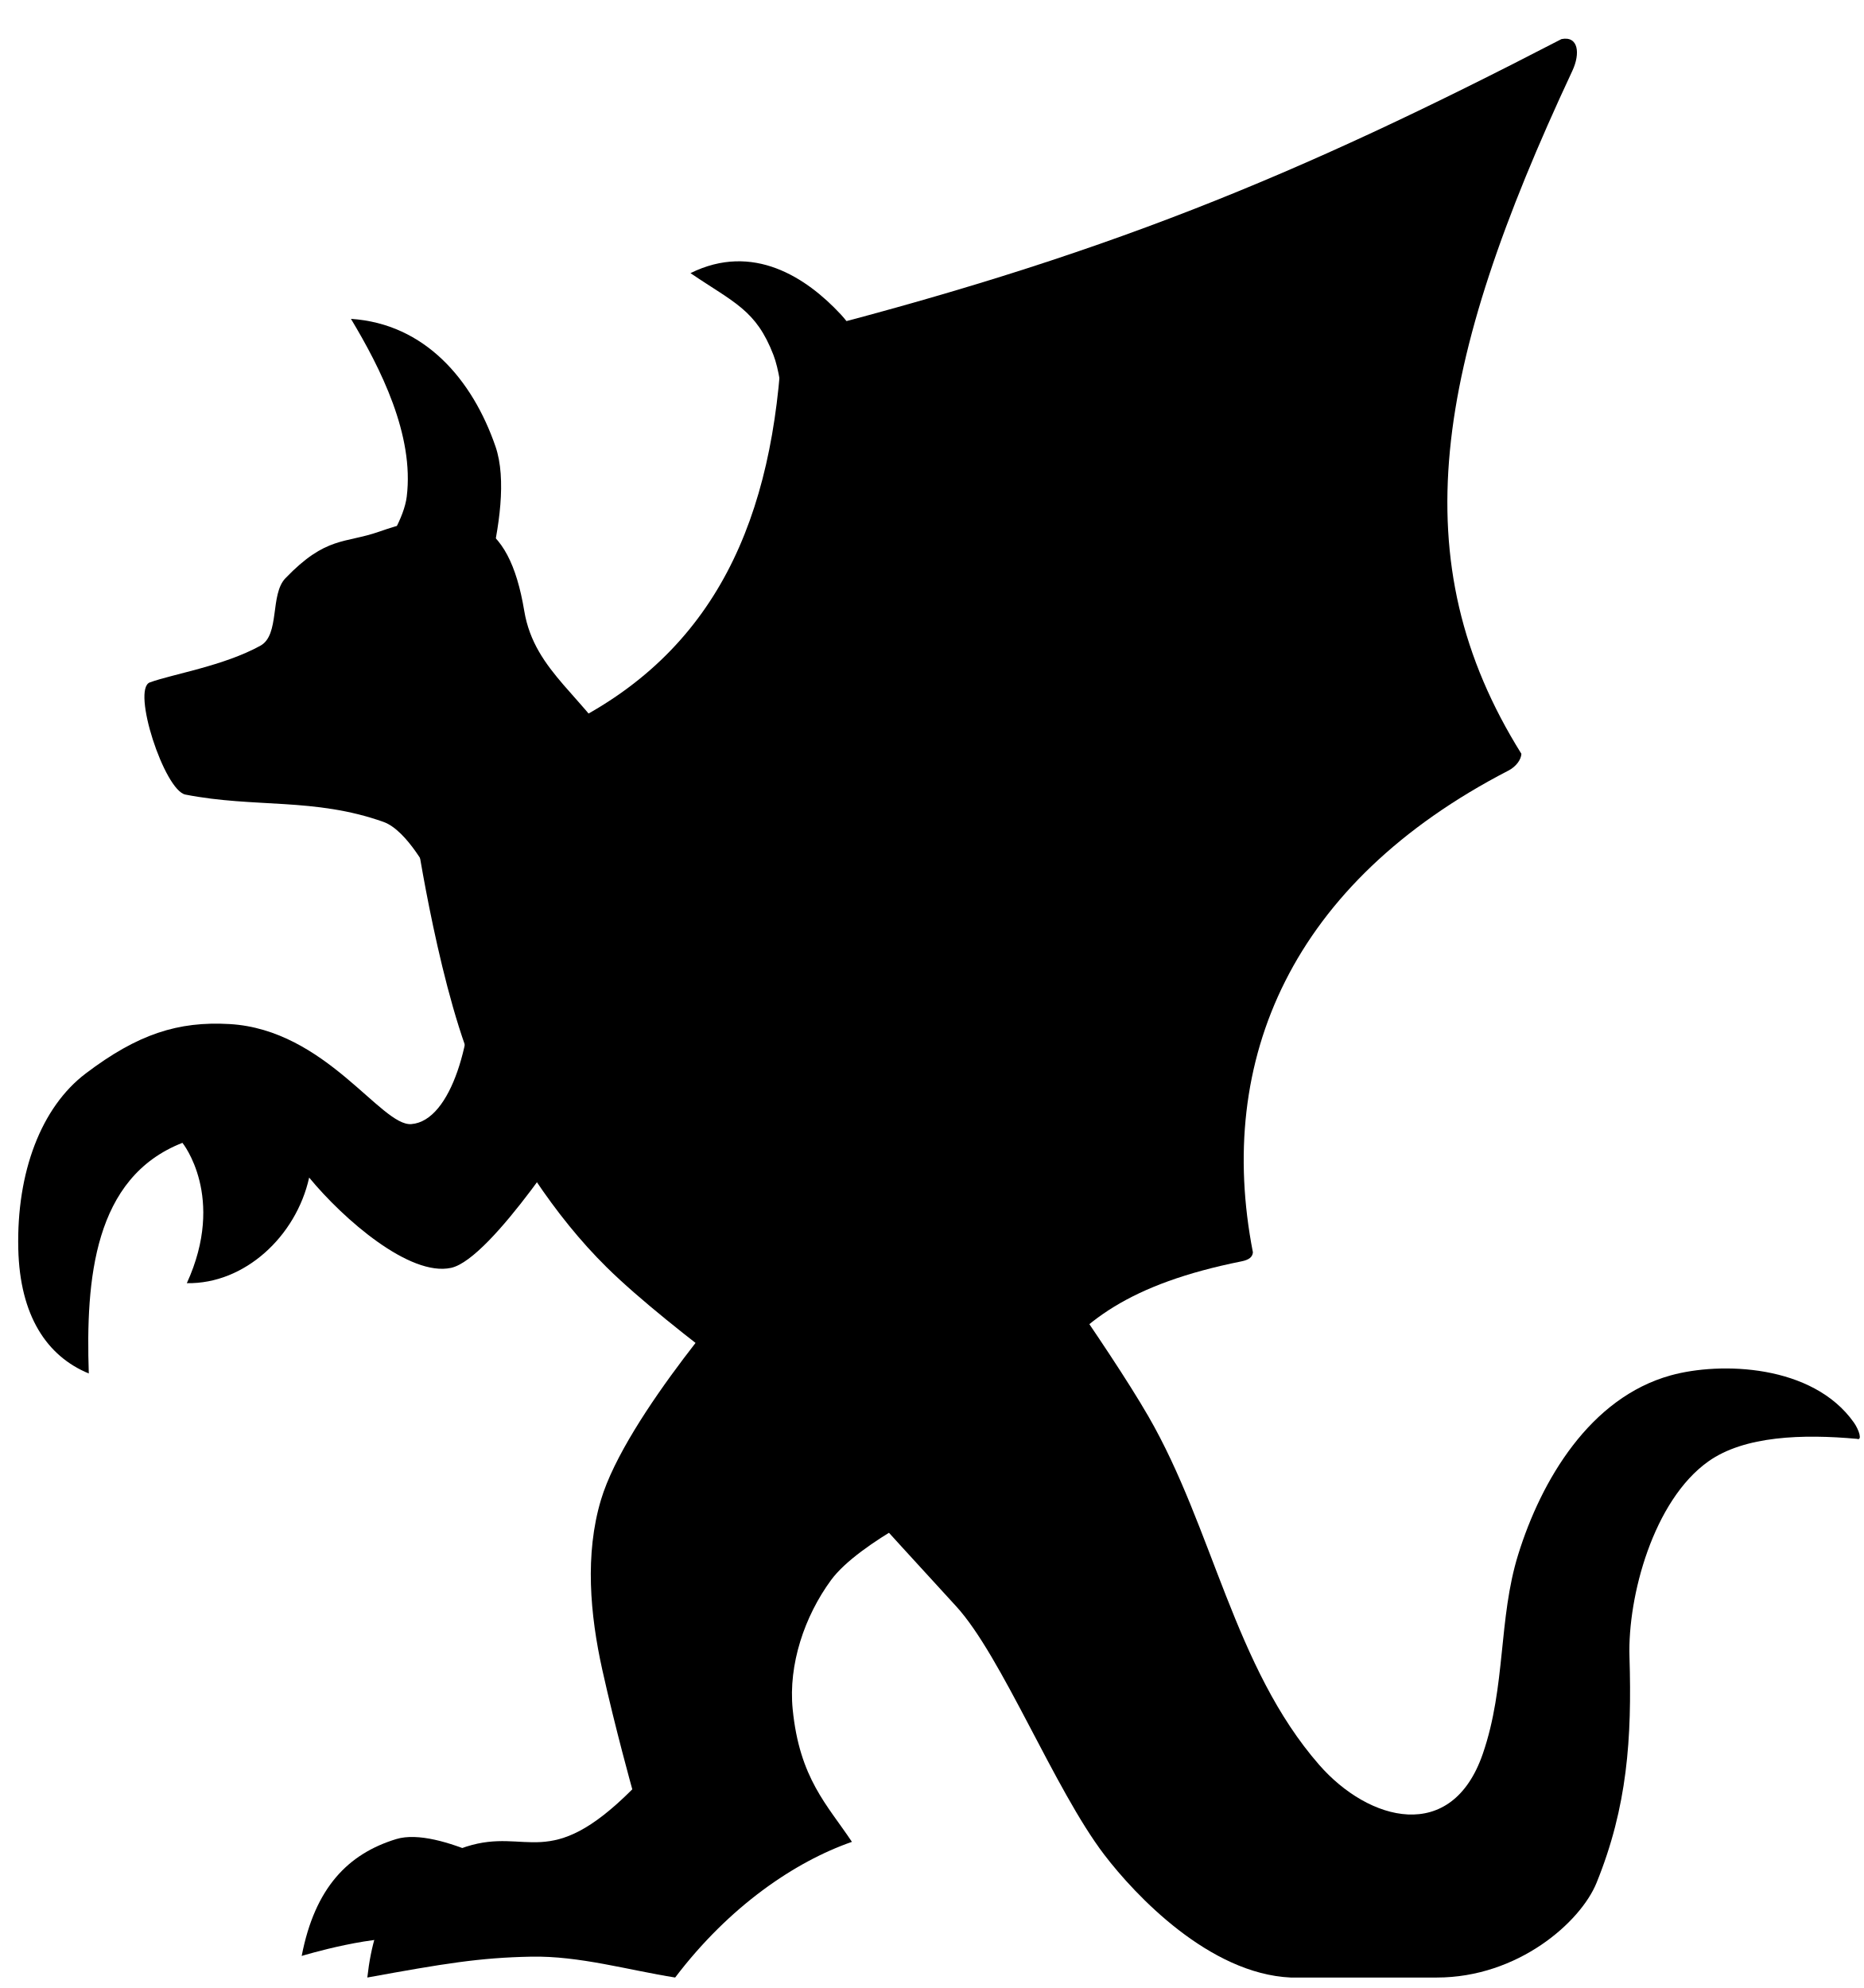
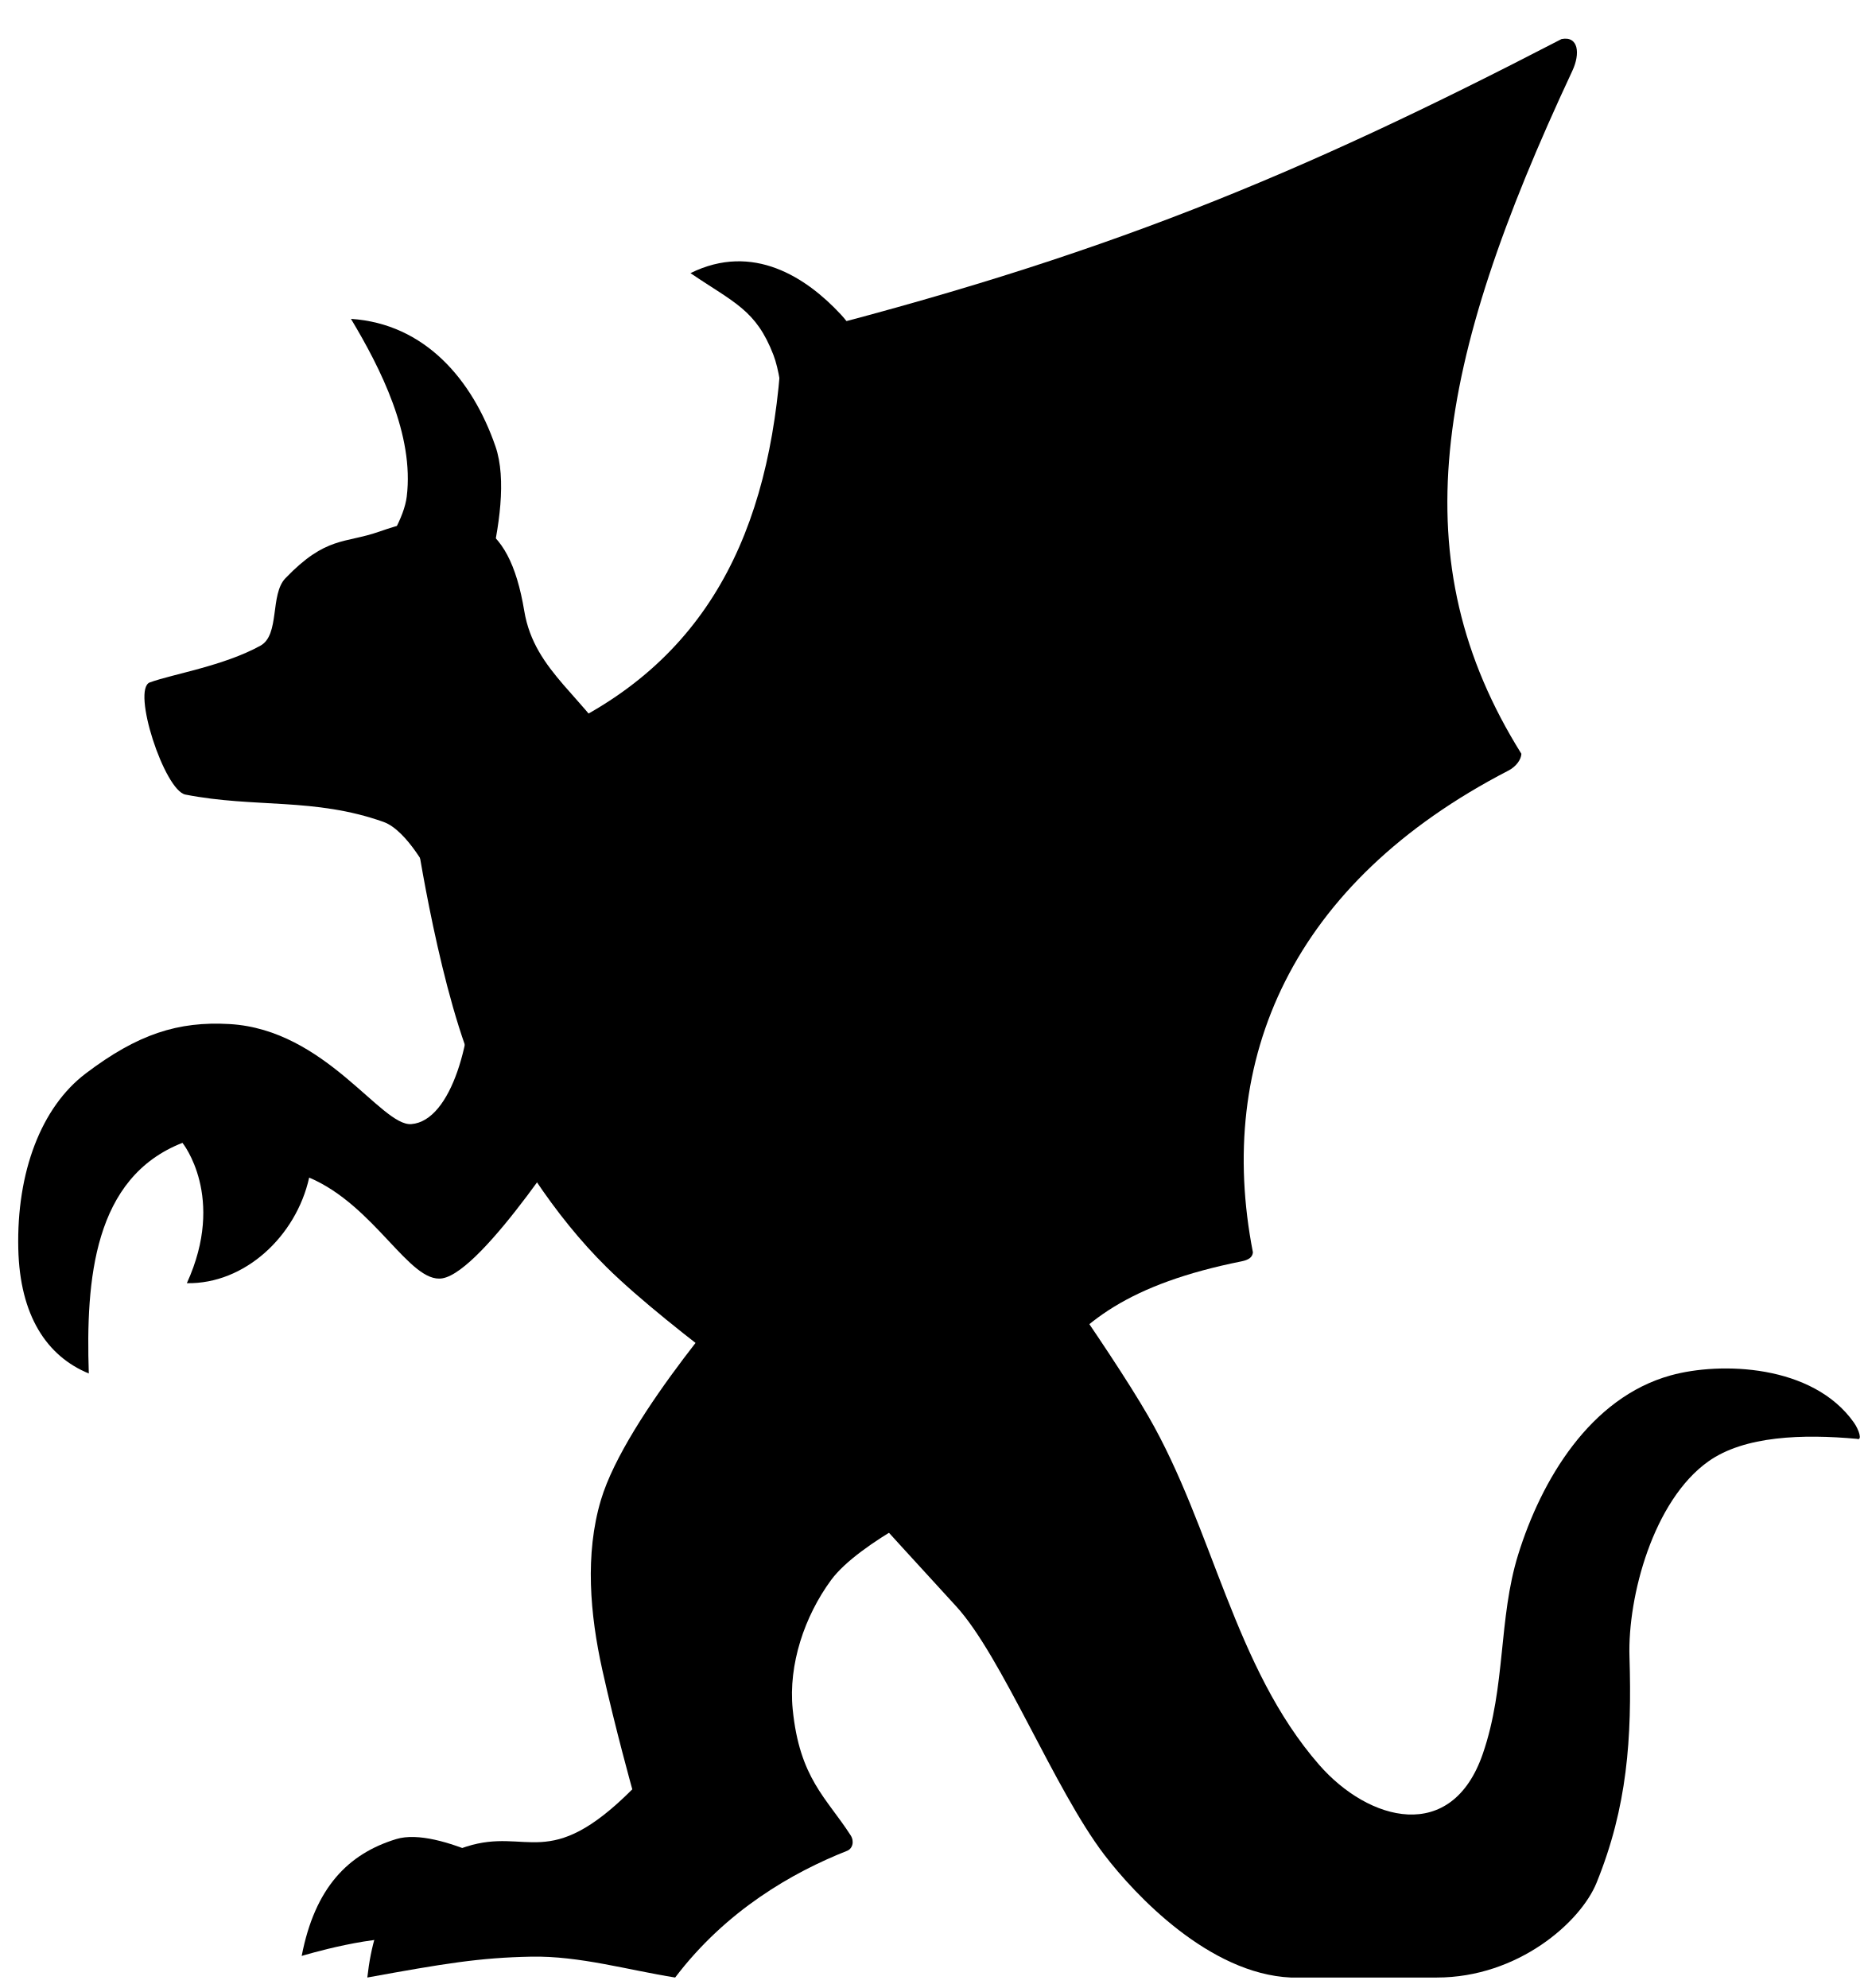
<svg xmlns="http://www.w3.org/2000/svg" width="1.5in" height="1.6in" viewBox="0 0 135 144" id="svg4516" version="1.1">
  <defs id="defs4518" />
-   <g id="layer19" style="display:inline" transform="translate(0,-846)">
+   <g id="layer19" style="display:none" transform="translate(0,-846)">
    <path style="color:#000000;clip-rule:nonzero;display:inline;overflow:visible;visibility:visible;opacity:1;isolation:auto;mix-blend-mode:normal;color-interpolation:sRGB;color-interpolation-filters:linearRGB;solid-color:#000000;solid-opacity:1;fill:#000000;fill-opacity:1;fill-rule:evenodd;stroke:none;stroke-width:5;stroke-linecap:butt;stroke-linejoin:miter;stroke-miterlimit:4;stroke-dasharray:none;stroke-dashoffset:0;stroke-opacity:1;color-rendering:auto;image-rendering:auto;shape-rendering:auto;text-rendering:auto;enable-background:accumulate" d="m -112.445,877.833 c 0,0 -0.367,-9.268 -6.012,-15.696 8.78,-0.784 17.542,9.488 17.542,9.488 1.882,-0.784 5.675,-5.913 5.362,-13.909 5.017,3.606 8.046,13.224 8.83,17.457 5.017,-1.882 9.083,-4.294 17.296,-3.548 -0.776,5.322 -2.993,12.085 -5.765,16.852 5.322,-0.333 11.974,0.333 18.294,6.541 -4.989,3.77 -9.978,6.098 -11.641,10.311 5.987,-0.443 14.524,2.883 16.298,6.874 -4.39,2.038 -10.311,5.1 -11.863,9.978 4.077,0.784 9.362,2.159 14.066,6.549 -4.077,2.038 -7.65,4.893 -9.062,8.97 5.083,1.938 8.943,4.407 11.042,10.025 -3.832,2.631 -5.82,5.809 -6.29,9.101 0,1.882 3.247,8.04 7.096,10.146 4.409,2.413 11.06,3.02 15.078,0 4.675,-3.514 4.907,-11.004 4.878,-16.852 -0.03,-6.173 -1.812,-11.155 -4.213,-16.187 -1.662,-3.482 -3.548,-5.322 -6.874,-9.313 11.974,-1.58 20.394,11.404 23.726,19.735 3.316,8.291 2.979,19.668 0.887,26.387 -2.628,8.441 -11.53,18.183 -19.291,18.404 l -15.965,0 c -4.657,0.222 -10.886,-2.088 -15.075,-5.008 -4.351,-3.032 -7.924,-6.862 -12.217,-11.028 -2.02,0 -4.708,1.195 -6.068,3.45 -2.347,3.891 -2.082,12.586 -2.082,12.586 l -24.391,0 c 0,0 -2.544,-4.245 -1.552,-7.317 1.577,-4.886 7.317,-5.1 7.317,-5.1 0,0 -4.403,-15.956 -3.14,-24.391 1.162,-7.759 8.204,-14.857 8.204,-14.857 l -1.096,-12.206 c 0,0 -7.056,3.733 -10.981,2.995 -3.538,-0.665 -7.712,-6.186 -11.167,-5.493 -4.431,0.89 -14.407,-3.453 -11.43,-10.447 4.018,3.244 6.347,2.77 9.063,2.081 -0.35,-3.499 -1.702,-5.934 -6.016,-7.729 3.967,-5.162 13.028,-0.352 14.071,6.684 0.367,2.479 4.786,4.572 7.5,3.685 3.082,-1.007 4.952,-7.722 4.952,-7.722 0,0 -1.973,-6.672 -4.442,-8.872 -3.618,-3.224 -9.742,-2.042 -13.66,-4.976 -2.283,-1.71 -3.18,-7.004 -3.18,-7.004 0,0 4.376,-1.069 5.841,-2.688 1.445,-1.596 0.448,-3.685 1.568,-5.425 0.967,-1.502 4.565,-2.531 4.565,-2.531 z" id="path4139" />
  </g>
  <g id="layer1" style="display:inline" transform="translate(0,9)">
    <g id="g4158" transform="translate(1.708042,0)">
      <path id="path4135" d="M 39.195,43.596 C 50.134,38.259 54.368,28.574 54.945,15.465 78.084,9.646 92.233,3.754 111.394,-6.169 c 1.226,-0.242 1.379,1.032 0.785,2.304 -9.999,21.374 -12.415,35.497 -3.689,49.466 -0.016,0.414 -0.374,0.924 -0.942,1.217 -15.706,8.117 -21.23,20.929 -18.504,34.896 -0.033,0.36 -0.31,0.548 -0.833,0.653 -8.075,1.622 -11.711,4.391 -14.32,8.186 z" style="color:#000000;clip-rule:nonzero;display:inline;overflow:visible;visibility:visible;opacity:1;isolation:auto;mix-blend-mode:normal;color-interpolation:sRGB;color-interpolation-filters:linearRGB;solid-color:#000000;solid-opacity:1;fill:#000000;fill-opacity:1;fill-rule:evenodd;stroke:none;stroke-width:5;stroke-linecap:butt;stroke-linejoin:miter;stroke-miterlimit:4;stroke-dasharray:none;stroke-dashoffset:0;stroke-opacity:1;color-rendering:auto;image-rendering:auto;shape-rendering:auto;text-rendering:auto;enable-background:accumulate" />
      <path id="path4137" d="m 18.965,32.885 c 2.949,-3.068 4.297,-2.501 6.784,-3.372 6.338,-2.222 9.4,-0.969 10.515,5.734 0.747,4.491 4.508,6.226 7.097,10.869 l -13.916,8.282 c 0,0 -1.627,-3.241 -3.378,-3.864 C 21.06,48.755 16.755,49.541 11.721,48.555 10.199,48.257 7.8,40.915 9.149,40.428 10.858,39.812 14.481,39.24 17.151,37.773 c 1.432,-0.787 0.681,-3.709 1.814,-4.888 z" style="color:#000000;clip-rule:nonzero;display:inline;overflow:visible;visibility:visible;opacity:1;isolation:auto;mix-blend-mode:normal;color-interpolation:sRGB;color-interpolation-filters:linearRGB;solid-color:#000000;solid-opacity:1;fill:#000000;fill-opacity:1;fill-rule:evenodd;stroke:none;stroke-width:5;stroke-linecap:butt;stroke-linejoin:miter;stroke-miterlimit:4;stroke-dasharray:none;stroke-dashoffset:0;stroke-opacity:1;color-rendering:auto;image-rendering:auto;shape-rendering:auto;text-rendering:auto;enable-background:accumulate" />
      <path id="path4140" d="m 28.435,51.41 c 0,0 1.775,11.921 4.546,17.804 2.292,4.868 5.429,9.809 9.26,13.587 4.689,4.625 14.984,11.793 14.984,11.793 L 78.438,79.189 59.245,55.956 37.052,41.561 Z" style="color:#000000;clip-rule:nonzero;display:inline;overflow:visible;visibility:visible;opacity:1;isolation:auto;mix-blend-mode:normal;color-interpolation:sRGB;color-interpolation-filters:linearRGB;solid-color:#000000;solid-opacity:1;fill:#000000;fill-opacity:1;fill-rule:evenodd;stroke:none;stroke-width:5;stroke-linecap:butt;stroke-linejoin:miter;stroke-miterlimit:4;stroke-dasharray:none;stroke-dashoffset:0;stroke-opacity:1;color-rendering:auto;image-rendering:auto;shape-rendering:auto;text-rendering:auto;enable-background:accumulate" />
-       <path id="path4142" d="m 52.426,83.739 c 0,0 -8.784,9.802 -10.607,15.91 -1.172,3.927 -0.79,8.293 0.097,12.294 0.948,4.275 2.175,8.666 2.175,8.666 -6.071,6.071 -7.564,2.732 -12.005,4.145 -4.964,1.579 -6.683,4.942 -7.188,9.487 5.556,-1.01 8.12,-1.439 11.869,-1.511 3.5,-0.067 7.035,0.975 10.428,1.511 3.929,-5.179 8.698,-8.398 12.805,-9.827 -1.786,-2.679 -3.797,-4.593 -4.293,-9.614 -0.32,-3.234 0.857,-6.723 2.778,-9.344 2.043,-2.787 8.586,-5.808 8.586,-5.808 z" style="color:#000000;clip-rule:nonzero;display:inline;overflow:visible;visibility:visible;opacity:1;isolation:auto;mix-blend-mode:normal;color-interpolation:sRGB;color-interpolation-filters:linearRGB;solid-color:#000000;solid-opacity:1;fill:#000000;fill-opacity:1;fill-rule:evenodd;stroke:none;stroke-width:5;stroke-linecap:butt;stroke-linejoin:miter;stroke-miterlimit:4;stroke-dasharray:none;stroke-dashoffset:0;stroke-opacity:1;color-rendering:auto;image-rendering:auto;shape-rendering:auto;text-rendering:auto;enable-background:accumulate" />
-       <path id="path4144" d="m 40.326,72.062 c 0,0 -6.389,10.135 -9.366,10.776 -2.992,0.645 -7.775,-3.505 -10.275,-6.541 -0.945,4.26 -4.682,7.726 -8.86,7.649 2.857,-6.25 -0.319,-10.165 -0.319,-10.165 -6.427,2.512 -7.008,9.896 -6.783,16.706 -3.036,-1.25 -4.996,-4.182 -5.107,-9.035 C -0.511,75.905 1.275,71.203 4.499,68.758 8.271,65.897 11.201,64.963 14.919,65.177 c 6.965,0.4 10.979,7.423 13.169,7.247 2.92,-0.234 4.532,-6.281 4.354,-11.102 l 5.469,-4.571 z" style="color:#000000;clip-rule:nonzero;display:inline;overflow:visible;visibility:visible;opacity:1;isolation:auto;mix-blend-mode:normal;color-interpolation:sRGB;color-interpolation-filters:linearRGB;solid-color:#000000;solid-opacity:1;fill:#000000;fill-opacity:1;fill-rule:evenodd;stroke:none;stroke-width:5;stroke-linecap:butt;stroke-linejoin:miter;stroke-miterlimit:4;stroke-dasharray:none;stroke-dashoffset:0;stroke-opacity:1;color-rendering:auto;image-rendering:auto;shape-rendering:auto;text-rendering:auto;enable-background:accumulate" />
+       <path id="path4142" d="m 52.426,83.739 c 0,0 -8.784,9.802 -10.607,15.91 -1.172,3.927 -0.79,8.293 0.097,12.294 0.948,4.275 2.175,8.666 2.175,8.666 -6.071,6.071 -7.564,2.732 -12.005,4.145 -4.964,1.579 -6.683,4.942 -7.188,9.487 5.556,-1.01 8.12,-1.439 11.869,-1.511 3.5,-0.067 7.035,0.975 10.428,1.511 3.697,-4.874 8.523,-7.623 12.453,-9.177 0.404,-0.16 0.538,-0.688 0.258,-1.123 -1.74,-2.709 -3.702,-4.12 -4.198,-9.141 -0.32,-3.234 0.857,-6.723 2.778,-9.344 2.043,-2.787 8.586,-5.808 8.586,-5.808 z" style="color:#000000;clip-rule:nonzero;display:inline;overflow:visible;visibility:visible;opacity:1;isolation:auto;mix-blend-mode:normal;color-interpolation:sRGB;color-interpolation-filters:linearRGB;solid-color:#000000;solid-opacity:1;fill:#000000;fill-opacity:1;fill-rule:evenodd;stroke:none;stroke-width:5;stroke-linecap:butt;stroke-linejoin:miter;stroke-miterlimit:4;stroke-dasharray:none;stroke-dashoffset:0;stroke-opacity:1;color-rendering:auto;image-rendering:auto;shape-rendering:auto;text-rendering:auto;enable-background:accumulate" />
+       <path id="path4144" d="m 40.326,72.062 c 0,0 -6.993,11.035 -9.997,11.534 -2.36,0.392 -4.871,-5.273 -9.643,-7.298 -0.945,4.26 -4.682,7.726 -8.86,7.649 2.857,-6.25 -0.319,-10.165 -0.319,-10.165 -6.427,2.512 -7.008,9.896 -6.783,16.706 -3.036,-1.25 -4.996,-4.182 -5.107,-9.035 C -0.511,75.905 1.275,71.203 4.499,68.758 8.271,65.897 11.201,64.963 14.919,65.177 c 6.965,0.4 10.979,7.423 13.169,7.247 2.92,-0.234 4.532,-6.281 4.354,-11.102 l 5.469,-4.571 z" style="color:#000000;clip-rule:nonzero;display:inline;overflow:visible;visibility:visible;opacity:1;isolation:auto;mix-blend-mode:normal;color-interpolation:sRGB;color-interpolation-filters:linearRGB;solid-color:#000000;solid-opacity:1;fill:#000000;fill-opacity:1;fill-rule:evenodd;stroke:none;stroke-width:5;stroke-linecap:butt;stroke-linejoin:miter;stroke-miterlimit:4;stroke-dasharray:none;stroke-dashoffset:0;stroke-opacity:1;color-rendering:auto;image-rendering:auto;shape-rendering:auto;text-rendering:auto;enable-background:accumulate" />
      <path id="path4148" d="m 56.972,95.73 c 0,0 5.129,5.688 10.571,11.615 3.311,3.606 7.125,13.268 10.73,17.995 2.249,2.949 7.616,8.634 13.509,8.902 l 10.578,0 c 5.893,0 10.42,-4.018 11.573,-6.859 2.235,-5.503 2.568,-10.451 2.386,-16.387 -0.134,-4.357 1.727,-11.307 5.712,-14.138 2.62,-1.861 6.838,-1.992 10.767,-1.635 0.41,0.152 0.142,-0.664 -0.228,-1.187 -2.981,-4.215 -9.658,-4.41 -13.263,-3.411 -5.842,1.618 -9.374,7.581 -11.051,12.986 -1.444,4.654 -0.876,9.53 -2.559,14.42 -2.256,6.554 -8.271,4.908 -11.853,0.806 C 87.676,111.777 86.157,101.701 81.468,93.584 78.526,88.489 71.619,78.937 71.619,78.937 L 54.447,74.138 Z" style="color:#000000;clip-rule:nonzero;display:inline;overflow:visible;visibility:visible;opacity:1;isolation:auto;mix-blend-mode:normal;color-interpolation:sRGB;color-interpolation-filters:linearRGB;solid-color:#000000;solid-opacity:1;fill:#000000;fill-opacity:1;fill-rule:evenodd;stroke:none;stroke-width:5;stroke-linecap:butt;stroke-linejoin:miter;stroke-miterlimit:4;stroke-dasharray:none;stroke-dashoffset:0;stroke-opacity:1;color-rendering:auto;image-rendering:auto;shape-rendering:auto;text-rendering:auto;enable-background:accumulate" />
      <path id="path4150" d="m 22.955,34.804 c 0,0 4.423,-4.791 4.798,-7.829 0.552,-4.466 -1.898,-9.308 -4.041,-12.879 5.357,0.357 8.804,4.409 10.471,9.248 1.623,4.712 -2.138,14.238 -2.138,14.238 z" style="color:#000000;clip-rule:nonzero;display:inline;overflow:visible;visibility:visible;opacity:1;isolation:auto;mix-blend-mode:normal;color-interpolation:sRGB;color-interpolation-filters:linearRGB;solid-color:#000000;solid-opacity:1;fill:#000000;fill-opacity:1;fill-rule:evenodd;stroke:none;stroke-width:5;stroke-linecap:butt;stroke-linejoin:miter;stroke-miterlimit:4;stroke-dasharray:none;stroke-dashoffset:0;stroke-opacity:1;color-rendering:auto;image-rendering:auto;shape-rendering:auto;text-rendering:auto;enable-background:accumulate" />
      <path id="path4152" d="m 55.197,23.144 c 0,0 -0.105,-4.413 -0.883,-6.432 -1.26,-3.273 -2.852,-3.781 -6.009,-5.927 4.53,-2.241 8.397,0.318 10.871,2.972 2.345,2.516 3.344,7.198 3.344,7.198 z" style="color:#000000;clip-rule:nonzero;display:inline;overflow:visible;visibility:visible;opacity:1;isolation:auto;mix-blend-mode:normal;color-interpolation:sRGB;color-interpolation-filters:linearRGB;solid-color:#000000;solid-opacity:1;fill:#000000;fill-opacity:1;fill-rule:evenodd;stroke:none;stroke-width:5;stroke-linecap:butt;stroke-linejoin:miter;stroke-miterlimit:4;stroke-dasharray:none;stroke-dashoffset:0;stroke-opacity:1;color-rendering:auto;image-rendering:auto;shape-rendering:auto;text-rendering:auto;enable-background:accumulate" />
      <path style="color:#000000;clip-rule:nonzero;display:inline;overflow:visible;visibility:visible;opacity:1;isolation:auto;mix-blend-mode:normal;color-interpolation:sRGB;color-interpolation-filters:linearRGB;solid-color:#000000;solid-opacity:1;fill:#000000;fill-opacity:1;fill-rule:evenodd;stroke:none;stroke-width:5;stroke-linecap:butt;stroke-linejoin:miter;stroke-miterlimit:4;stroke-dasharray:none;stroke-dashoffset:0;stroke-opacity:1;color-rendering:auto;image-rendering:auto;shape-rendering:auto;text-rendering:auto;enable-background:accumulate" d="m 32.368,129.679 c 0,0 -1.741,2.208 -3.868,1.807 -2.765,-0.521 -8.356,1.192 -8.356,1.192 0.96,-4.962 3.375,-7.403 6.845,-8.464 3.132,-0.957 9.394,2.881 9.394,2.881 z" id="path4156" />
    </g>
  </g>
</svg>
